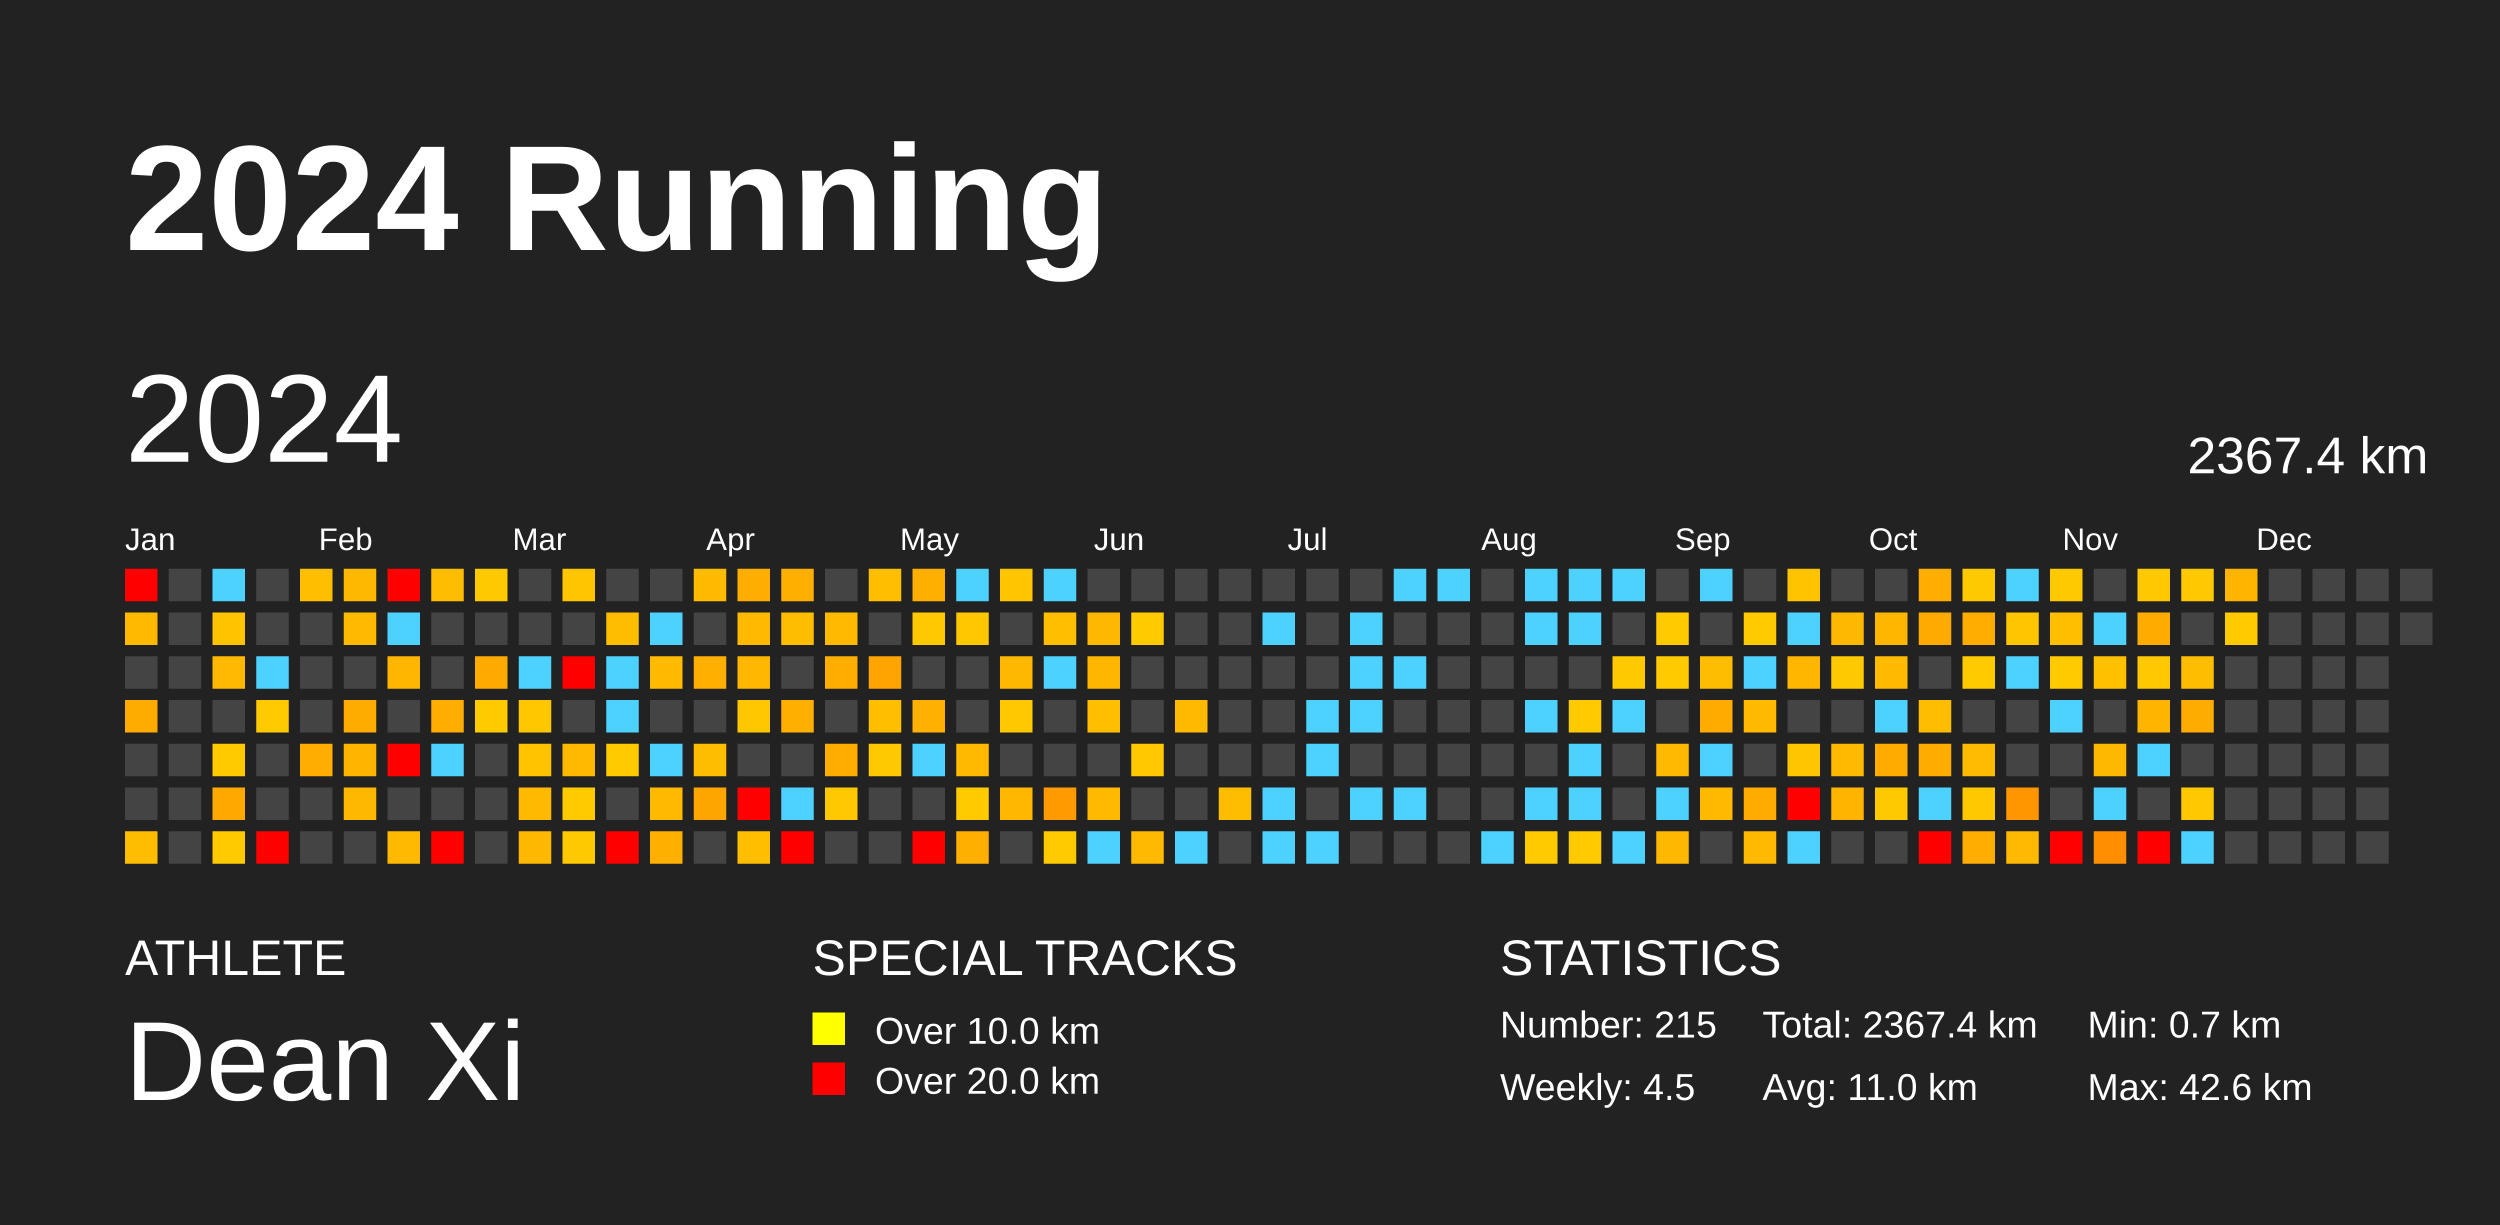
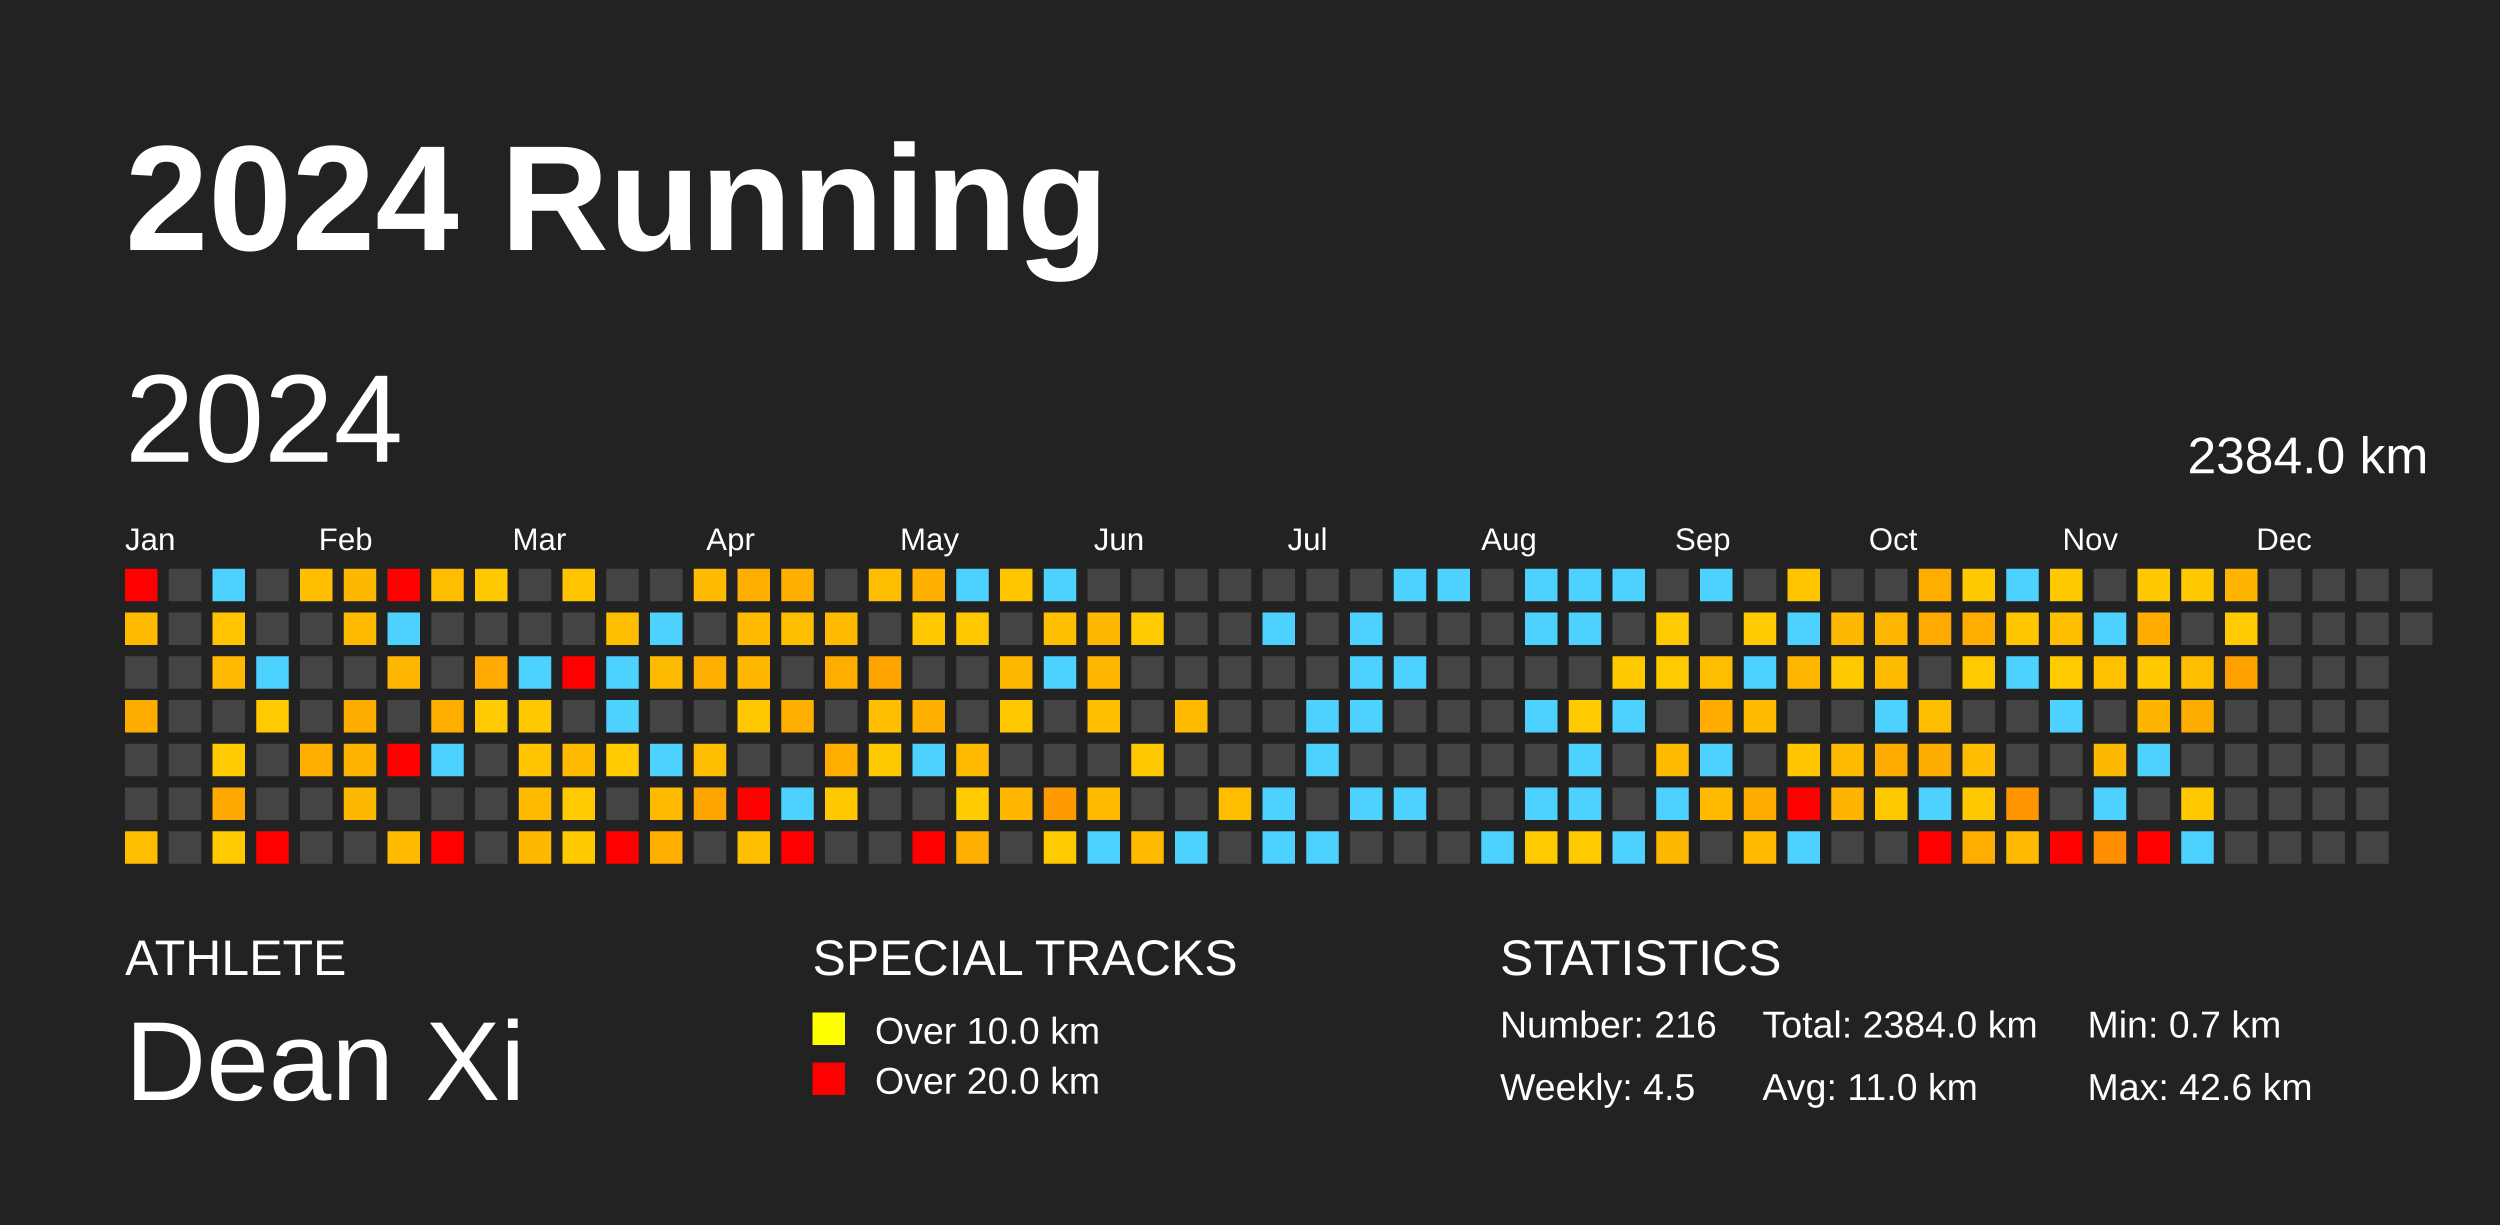
<svg xmlns="http://www.w3.org/2000/svg" baseProfile="full" height="98mm" version="1.1" viewBox="0,0,200,98" width="200mm">
  <defs />
  <rect fill="#222222" height="98" width="200" x="0" y="0" />
  <text fill="#FFFFFF" style="font-size:12px; font-family:Arial; font-weight:bold;" x="10" y="20">2024 Running</text>
  <text fill="#FFFFFF" style="font-size:4px; font-family:Arial" x="10" y="78">ATHLETE</text>
  <text fill="#FFFFFF" style="font-size:9px; font-family:Arial" x="10" y="88">Dean Xi</text>
  <text fill="#FFFFFF" style="font-size:4px; font-family:Arial" x="65" y="78">SPECIAL TRACKS</text>
  <rect fill="yellow" height="2.6" width="2.6" x="65" y="81" />
  <text fill="#FFFFFF" style="font-size:3px; font-family:Arial" x="70" y="83.5">Over 10.0 km</text>
  <rect fill="red" height="2.6" width="2.6" x="65" y="85" />
  <text fill="#FFFFFF" style="font-size:3px; font-family:Arial" x="70" y="87.5">Over 20.0 km</text>
  <text fill="#FFFFFF" style="font-size:4px; font-family:Arial" x="120" y="78">STATISTICS</text>
-   <text fill="#FFFFFF" style="font-size:3px; font-family:Arial" x="120" y="83">Number: 215</text>
+   <text fill="#FFFFFF" style="font-size:3px; font-family:Arial" x="120" y="83">Number: 216</text>
  <text fill="#FFFFFF" style="font-size:3px; font-family:Arial" x="120" y="88">Weekly: 4.5</text>
-   <text fill="#FFFFFF" style="font-size:3px; font-family:Arial" x="141" y="83">Total: 2367.4 km</text>
+   <text fill="#FFFFFF" style="font-size:3px; font-family:Arial" x="141" y="83">Total: 2384.0 km</text>
  <text fill="#FFFFFF" style="font-size:3px; font-family:Arial" x="141" y="88">Avg: 11.0 km</text>
  <text fill="#FFFFFF" style="font-size:3px; font-family:Arial" x="167" y="83">Min: 0.7 km</text>
  <text fill="#FFFFFF" style="font-size:3px; font-family:Arial" x="167" y="88">Max: 42.6 km</text>
  <text dominant-baseline="hanging" fill="#FFFFFF" style="font-size:10.0px; font-family:Arial;" x="10" y="30">2024</text>
-   <text dominant-baseline="hanging" fill="#FFFFFF" style="font-size:4.125px; font-family:Arial;" x="175" y="35">2367.4 km</text>
+   <text dominant-baseline="hanging" fill="#FFFFFF" style="font-size:4.125px; font-family:Arial;" x="175" y="35">2384.0 km</text>
  <text fill="#FFFFFF" style="font-size:2.5px; font-family:Arial" x="10.0" y="44">Jan</text>
  <text fill="#FFFFFF" style="font-size:2.5px; font-family:Arial" x="25.5" y="44">Feb</text>
  <text fill="#FFFFFF" style="font-size:2.5px; font-family:Arial" x="41.0" y="44">Mar</text>
  <text fill="#FFFFFF" style="font-size:2.5px; font-family:Arial" x="56.5" y="44">Apr</text>
  <text fill="#FFFFFF" style="font-size:2.5px; font-family:Arial" x="72.0" y="44">May</text>
  <text fill="#FFFFFF" style="font-size:2.5px; font-family:Arial" x="87.5" y="44">Jun</text>
  <text fill="#FFFFFF" style="font-size:2.5px; font-family:Arial" x="103.0" y="44">Jul</text>
  <text fill="#FFFFFF" style="font-size:2.5px; font-family:Arial" x="118.5" y="44">Aug</text>
  <text fill="#FFFFFF" style="font-size:2.5px; font-family:Arial" x="134.0" y="44">Sep</text>
  <text fill="#FFFFFF" style="font-size:2.5px; font-family:Arial" x="149.5" y="44">Oct</text>
  <text fill="#FFFFFF" style="font-size:2.5px; font-family:Arial" x="165.0" y="44">Nov</text>
  <text fill="#FFFFFF" style="font-size:2.5px; font-family:Arial" x="180.5" y="44">Dec</text>
  <rect fill="red" height="2.6" width="2.6" x="10.0" y="45.5" />
  <rect fill="#ffba00" height="2.6" width="2.6" x="10.0" y="49.0" />
  <rect fill="#444444" height="2.6" width="2.6" x="10.0" y="52.5" />
  <rect fill="#ffac00" height="2.6" width="2.6" x="10.0" y="56.0" />
  <rect fill="#444444" height="2.6" width="2.6" x="10.0" y="59.5" />
  <rect fill="#444444" height="2.6" width="2.6" x="10.0" y="63.0" />
  <rect fill="#ffbd00" height="2.6" width="2.6" x="10.0" y="66.5" />
  <rect fill="#444444" height="2.6" width="2.6" x="13.5" y="45.5" />
  <rect fill="#444444" height="2.6" width="2.6" x="13.5" y="49.0" />
  <rect fill="#444444" height="2.6" width="2.6" x="13.5" y="52.5" />
  <rect fill="#444444" height="2.6" width="2.6" x="13.5" y="56.0" />
  <rect fill="#444444" height="2.6" width="2.6" x="13.5" y="59.5" />
  <rect fill="#444444" height="2.6" width="2.6" x="13.5" y="63.0" />
  <rect fill="#444444" height="2.6" width="2.6" x="13.5" y="66.5" />
  <rect fill="#4dd2ff" height="2.6" width="2.6" x="17.0" y="45.5" />
  <rect fill="#ffc300" height="2.6" width="2.6" x="17.0" y="49.0" />
  <rect fill="#ffb900" height="2.6" width="2.6" x="17.0" y="52.5" />
  <rect fill="#444444" height="2.6" width="2.6" x="17.0" y="56.0" />
  <rect fill="#ffcb00" height="2.6" width="2.6" x="17.0" y="59.5" />
  <rect fill="#ffa900" height="2.6" width="2.6" x="17.0" y="63.0" />
  <rect fill="#ffca00" height="2.6" width="2.6" x="17.0" y="66.5" />
  <rect fill="#444444" height="2.6" width="2.6" x="20.5" y="45.5" />
  <rect fill="#444444" height="2.6" width="2.6" x="20.5" y="49.0" />
  <rect fill="#4dd2ff" height="2.6" width="2.6" x="20.5" y="52.5" />
  <rect fill="#ffca00" height="2.6" width="2.6" x="20.5" y="56.0" />
  <rect fill="#444444" height="2.6" width="2.6" x="20.5" y="59.5" />
  <rect fill="#444444" height="2.6" width="2.6" x="20.5" y="63.0" />
  <rect fill="red" height="2.6" width="2.6" x="20.5" y="66.5" />
  <rect fill="#ffbe00" height="2.6" width="2.6" x="24.0" y="45.5" />
  <rect fill="#444444" height="2.6" width="2.6" x="24.0" y="49.0" />
  <rect fill="#444444" height="2.6" width="2.6" x="24.0" y="52.5" />
  <rect fill="#444444" height="2.6" width="2.6" x="24.0" y="56.0" />
  <rect fill="#ffae00" height="2.6" width="2.6" x="24.0" y="59.5" />
  <rect fill="#444444" height="2.6" width="2.6" x="24.0" y="63.0" />
  <rect fill="#444444" height="2.6" width="2.6" x="24.0" y="66.5" />
  <rect fill="#ffb800" height="2.6" width="2.6" x="27.5" y="45.5" />
  <rect fill="#ffba00" height="2.6" width="2.6" x="27.5" y="49.0" />
  <rect fill="#444444" height="2.6" width="2.6" x="27.5" y="52.5" />
  <rect fill="#ffac00" height="2.6" width="2.6" x="27.5" y="56.0" />
  <rect fill="#ffb400" height="2.6" width="2.6" x="27.5" y="59.5" />
  <rect fill="#ffb800" height="2.6" width="2.6" x="27.5" y="63.0" />
  <rect fill="#444444" height="2.6" width="2.6" x="27.5" y="66.5" />
  <rect fill="red" height="2.6" width="2.6" x="31.0" y="45.5" />
  <rect fill="#4dd2ff" height="2.6" width="2.6" x="31.0" y="49.0" />
  <rect fill="#ffb600" height="2.6" width="2.6" x="31.0" y="52.5" />
  <rect fill="#444444" height="2.6" width="2.6" x="31.0" y="56.0" />
  <rect fill="red" height="2.6" width="2.6" x="31.0" y="59.5" />
  <rect fill="#444444" height="2.6" width="2.6" x="31.0" y="63.0" />
  <rect fill="#ffba00" height="2.6" width="2.6" x="31.0" y="66.5" />
  <rect fill="#ffbd00" height="2.6" width="2.6" x="34.5" y="45.5" />
  <rect fill="#444444" height="2.6" width="2.6" x="34.5" y="49.0" />
  <rect fill="#444444" height="2.6" width="2.6" x="34.5" y="52.5" />
  <rect fill="#ffae00" height="2.6" width="2.6" x="34.5" y="56.0" />
  <rect fill="#4dd2ff" height="2.6" width="2.6" x="34.5" y="59.5" />
  <rect fill="#444444" height="2.6" width="2.6" x="34.5" y="63.0" />
  <rect fill="red" height="2.6" width="2.6" x="34.5" y="66.5" />
  <rect fill="#ffc900" height="2.6" width="2.6" x="38.0" y="45.5" />
  <rect fill="#444444" height="2.6" width="2.6" x="38.0" y="49.0" />
  <rect fill="#ffaa00" height="2.6" width="2.6" x="38.0" y="52.5" />
  <rect fill="#ffcb00" height="2.6" width="2.6" x="38.0" y="56.0" />
  <rect fill="#444444" height="2.6" width="2.6" x="38.0" y="59.5" />
  <rect fill="#444444" height="2.6" width="2.6" x="38.0" y="63.0" />
  <rect fill="#444444" height="2.6" width="2.6" x="38.0" y="66.5" />
  <rect fill="#444444" height="2.6" width="2.6" x="41.5" y="45.5" />
  <rect fill="#444444" height="2.6" width="2.6" x="41.5" y="49.0" />
  <rect fill="#4dd2ff" height="2.6" width="2.6" x="41.5" y="52.5" />
  <rect fill="#ffc700" height="2.6" width="2.6" x="41.5" y="56.0" />
  <rect fill="#ffc300" height="2.6" width="2.6" x="41.5" y="59.5" />
  <rect fill="#ffba00" height="2.6" width="2.6" x="41.5" y="63.0" />
  <rect fill="#ffb800" height="2.6" width="2.6" x="41.5" y="66.5" />
  <rect fill="#ffc500" height="2.6" width="2.6" x="45.0" y="45.5" />
  <rect fill="#444444" height="2.6" width="2.6" x="45.0" y="49.0" />
  <rect fill="red" height="2.6" width="2.6" x="45.0" y="52.5" />
  <rect fill="#444444" height="2.6" width="2.6" x="45.0" y="56.0" />
  <rect fill="#ffba00" height="2.6" width="2.6" x="45.0" y="59.5" />
  <rect fill="#ffcb00" height="2.6" width="2.6" x="45.0" y="63.0" />
  <rect fill="#ffc900" height="2.6" width="2.6" x="45.0" y="66.5" />
  <rect fill="#444444" height="2.6" width="2.6" x="48.5" y="45.5" />
  <rect fill="#ffbd00" height="2.6" width="2.6" x="48.5" y="49.0" />
  <rect fill="#4dd2ff" height="2.6" width="2.6" x="48.5" y="52.5" />
  <rect fill="#4dd2ff" height="2.6" width="2.6" x="48.5" y="56.0" />
  <rect fill="#ffcb00" height="2.6" width="2.6" x="48.5" y="59.5" />
  <rect fill="#444444" height="2.6" width="2.6" x="48.5" y="63.0" />
  <rect fill="red" height="2.6" width="2.6" x="48.5" y="66.5" />
  <rect fill="#444444" height="2.6" width="2.6" x="52.0" y="45.5" />
  <rect fill="#4dd2ff" height="2.6" width="2.6" x="52.0" y="49.0" />
  <rect fill="#ffbb00" height="2.6" width="2.6" x="52.0" y="52.5" />
  <rect fill="#444444" height="2.6" width="2.6" x="52.0" y="56.0" />
  <rect fill="#4dd2ff" height="2.6" width="2.6" x="52.0" y="59.5" />
  <rect fill="#ffba00" height="2.6" width="2.6" x="52.0" y="63.0" />
  <rect fill="#ffaf00" height="2.6" width="2.6" x="52.0" y="66.5" />
  <rect fill="#ffbb00" height="2.6" width="2.6" x="55.5" y="45.5" />
  <rect fill="#444444" height="2.6" width="2.6" x="55.5" y="49.0" />
  <rect fill="#ffaf00" height="2.6" width="2.6" x="55.5" y="52.5" />
  <rect fill="#444444" height="2.6" width="2.6" x="55.5" y="56.0" />
  <rect fill="#ffbd00" height="2.6" width="2.6" x="55.5" y="59.5" />
  <rect fill="#ffa500" height="2.6" width="2.6" x="55.5" y="63.0" />
  <rect fill="#444444" height="2.6" width="2.6" x="55.5" y="66.5" />
  <rect fill="#ffae00" height="2.6" width="2.6" x="59.0" y="45.5" />
  <rect fill="#ffba00" height="2.6" width="2.6" x="59.0" y="49.0" />
  <rect fill="#ffb700" height="2.6" width="2.6" x="59.0" y="52.5" />
  <rect fill="#ffc700" height="2.6" width="2.6" x="59.0" y="56.0" />
  <rect fill="#444444" height="2.6" width="2.6" x="59.0" y="59.5" />
  <rect fill="red" height="2.6" width="2.6" x="59.0" y="63.0" />
  <rect fill="#ffbf00" height="2.6" width="2.6" x="59.0" y="66.5" />
  <rect fill="#ffaf00" height="2.6" width="2.6" x="62.5" y="45.5" />
  <rect fill="#ffbd00" height="2.6" width="2.6" x="62.5" y="49.0" />
  <rect fill="#444444" height="2.6" width="2.6" x="62.5" y="52.5" />
  <rect fill="#ffaf00" height="2.6" width="2.6" x="62.5" y="56.0" />
  <rect fill="#444444" height="2.6" width="2.6" x="62.5" y="59.5" />
  <rect fill="#4dd2ff" height="2.6" width="2.6" x="62.5" y="63.0" />
  <rect fill="red" height="2.6" width="2.6" x="62.5" y="66.5" />
  <rect fill="#444444" height="2.6" width="2.6" x="66.0" y="45.5" />
  <rect fill="#ffba00" height="2.6" width="2.6" x="66.0" y="49.0" />
  <rect fill="#ffae00" height="2.6" width="2.6" x="66.0" y="52.5" />
  <rect fill="#444444" height="2.6" width="2.6" x="66.0" y="56.0" />
  <rect fill="#ffae00" height="2.6" width="2.6" x="66.0" y="59.5" />
  <rect fill="#ffc800" height="2.6" width="2.6" x="66.0" y="63.0" />
  <rect fill="#444444" height="2.6" width="2.6" x="66.0" y="66.5" />
  <rect fill="#ffbe00" height="2.6" width="2.6" x="69.5" y="45.5" />
  <rect fill="#444444" height="2.6" width="2.6" x="69.5" y="49.0" />
  <rect fill="#ffa400" height="2.6" width="2.6" x="69.5" y="52.5" />
  <rect fill="#ffbe00" height="2.6" width="2.6" x="69.5" y="56.0" />
  <rect fill="#ffc900" height="2.6" width="2.6" x="69.5" y="59.5" />
  <rect fill="#444444" height="2.6" width="2.6" x="69.5" y="63.0" />
  <rect fill="#444444" height="2.6" width="2.6" x="69.5" y="66.5" />
  <rect fill="#ffaf00" height="2.6" width="2.6" x="73.0" y="45.5" />
  <rect fill="#ffc800" height="2.6" width="2.6" x="73.0" y="49.0" />
  <rect fill="#444444" height="2.6" width="2.6" x="73.0" y="52.5" />
  <rect fill="#ffb000" height="2.6" width="2.6" x="73.0" y="56.0" />
  <rect fill="#4dd2ff" height="2.6" width="2.6" x="73.0" y="59.5" />
  <rect fill="#444444" height="2.6" width="2.6" x="73.0" y="63.0" />
  <rect fill="red" height="2.6" width="2.6" x="73.0" y="66.5" />
  <rect fill="#4dd2ff" height="2.6" width="2.6" x="76.5" y="45.5" />
  <rect fill="#ffc700" height="2.6" width="2.6" x="76.5" y="49.0" />
  <rect fill="#444444" height="2.6" width="2.6" x="76.5" y="52.5" />
  <rect fill="#444444" height="2.6" width="2.6" x="76.5" y="56.0" />
  <rect fill="#ffba00" height="2.6" width="2.6" x="76.5" y="59.5" />
  <rect fill="#ffcb00" height="2.6" width="2.6" x="76.5" y="63.0" />
  <rect fill="#ffaf00" height="2.6" width="2.6" x="76.5" y="66.5" />
  <rect fill="#ffc600" height="2.6" width="2.6" x="80.0" y="45.5" />
  <rect fill="#444444" height="2.6" width="2.6" x="80.0" y="49.0" />
  <rect fill="#ffb800" height="2.6" width="2.6" x="80.0" y="52.5" />
  <rect fill="#ffc800" height="2.6" width="2.6" x="80.0" y="56.0" />
  <rect fill="#444444" height="2.6" width="2.6" x="80.0" y="59.5" />
  <rect fill="#ffb700" height="2.6" width="2.6" x="80.0" y="63.0" />
  <rect fill="#444444" height="2.6" width="2.6" x="80.0" y="66.5" />
  <rect fill="#4dd2ff" height="2.6" width="2.6" x="83.5" y="45.5" />
  <rect fill="#ffbf00" height="2.6" width="2.6" x="83.5" y="49.0" />
  <rect fill="#4dd2ff" height="2.6" width="2.6" x="83.5" y="52.5" />
  <rect fill="#444444" height="2.6" width="2.6" x="83.5" y="56.0" />
  <rect fill="#444444" height="2.6" width="2.6" x="83.5" y="59.5" />
  <rect fill="#ff9b00" height="2.6" width="2.6" x="83.5" y="63.0" />
  <rect fill="#ffcb00" height="2.6" width="2.6" x="83.5" y="66.5" />
  <rect fill="#444444" height="2.6" width="2.6" x="87.0" y="45.5" />
  <rect fill="#ffb800" height="2.6" width="2.6" x="87.0" y="49.0" />
  <rect fill="#ffb600" height="2.6" width="2.6" x="87.0" y="52.5" />
  <rect fill="#ffbf00" height="2.6" width="2.6" x="87.0" y="56.0" />
  <rect fill="#444444" height="2.6" width="2.6" x="87.0" y="59.5" />
  <rect fill="#ffba00" height="2.6" width="2.6" x="87.0" y="63.0" />
  <rect fill="#4dd2ff" height="2.6" width="2.6" x="87.0" y="66.5" />
  <rect fill="#444444" height="2.6" width="2.6" x="90.5" y="45.5" />
  <rect fill="#ffcb00" height="2.6" width="2.6" x="90.5" y="49.0" />
  <rect fill="#444444" height="2.6" width="2.6" x="90.5" y="52.5" />
  <rect fill="#444444" height="2.6" width="2.6" x="90.5" y="56.0" />
  <rect fill="#ffc800" height="2.6" width="2.6" x="90.5" y="59.5" />
  <rect fill="#444444" height="2.6" width="2.6" x="90.5" y="63.0" />
  <rect fill="#ffba00" height="2.6" width="2.6" x="90.5" y="66.5" />
  <rect fill="#444444" height="2.6" width="2.6" x="94.0" y="45.5" />
  <rect fill="#444444" height="2.6" width="2.6" x="94.0" y="49.0" />
  <rect fill="#444444" height="2.6" width="2.6" x="94.0" y="52.5" />
  <rect fill="#ffba00" height="2.6" width="2.6" x="94.0" y="56.0" />
  <rect fill="#444444" height="2.6" width="2.6" x="94.0" y="59.5" />
  <rect fill="#444444" height="2.6" width="2.6" x="94.0" y="63.0" />
  <rect fill="#4dd2ff" height="2.6" width="2.6" x="94.0" y="66.5" />
  <rect fill="#444444" height="2.6" width="2.6" x="97.5" y="45.5" />
  <rect fill="#444444" height="2.6" width="2.6" x="97.5" y="49.0" />
  <rect fill="#444444" height="2.6" width="2.6" x="97.5" y="52.5" />
  <rect fill="#444444" height="2.6" width="2.6" x="97.5" y="56.0" />
  <rect fill="#444444" height="2.6" width="2.6" x="97.5" y="59.5" />
  <rect fill="#ffbd00" height="2.6" width="2.6" x="97.5" y="63.0" />
  <rect fill="#444444" height="2.6" width="2.6" x="97.5" y="66.5" />
  <rect fill="#444444" height="2.6" width="2.6" x="101.0" y="45.5" />
  <rect fill="#4dd2ff" height="2.6" width="2.6" x="101.0" y="49.0" />
  <rect fill="#444444" height="2.6" width="2.6" x="101.0" y="52.5" />
  <rect fill="#444444" height="2.6" width="2.6" x="101.0" y="56.0" />
  <rect fill="#444444" height="2.6" width="2.6" x="101.0" y="59.5" />
  <rect fill="#4dd2ff" height="2.6" width="2.6" x="101.0" y="63.0" />
  <rect fill="#4dd2ff" height="2.6" width="2.6" x="101.0" y="66.5" />
  <rect fill="#444444" height="2.6" width="2.6" x="104.5" y="45.5" />
  <rect fill="#444444" height="2.6" width="2.6" x="104.5" y="49.0" />
  <rect fill="#444444" height="2.6" width="2.6" x="104.5" y="52.5" />
  <rect fill="#4dd2ff" height="2.6" width="2.6" x="104.5" y="56.0" />
  <rect fill="#4dd2ff" height="2.6" width="2.6" x="104.5" y="59.5" />
  <rect fill="#444444" height="2.6" width="2.6" x="104.5" y="63.0" />
  <rect fill="#4dd2ff" height="2.6" width="2.6" x="104.5" y="66.5" />
  <rect fill="#444444" height="2.6" width="2.6" x="108.0" y="45.5" />
  <rect fill="#4dd2ff" height="2.6" width="2.6" x="108.0" y="49.0" />
  <rect fill="#4dd2ff" height="2.6" width="2.6" x="108.0" y="52.5" />
  <rect fill="#4dd2ff" height="2.6" width="2.6" x="108.0" y="56.0" />
  <rect fill="#444444" height="2.6" width="2.6" x="108.0" y="59.5" />
  <rect fill="#4dd2ff" height="2.6" width="2.6" x="108.0" y="63.0" />
  <rect fill="#444444" height="2.6" width="2.6" x="108.0" y="66.5" />
  <rect fill="#4dd2ff" height="2.6" width="2.6" x="111.5" y="45.5" />
  <rect fill="#444444" height="2.6" width="2.6" x="111.5" y="49.0" />
  <rect fill="#4dd2ff" height="2.6" width="2.6" x="111.5" y="52.5" />
  <rect fill="#444444" height="2.6" width="2.6" x="111.5" y="56.0" />
  <rect fill="#444444" height="2.6" width="2.6" x="111.5" y="59.5" />
  <rect fill="#4dd2ff" height="2.6" width="2.6" x="111.5" y="63.0" />
  <rect fill="#444444" height="2.6" width="2.6" x="111.5" y="66.5" />
  <rect fill="#4dd2ff" height="2.6" width="2.6" x="115.0" y="45.5" />
  <rect fill="#444444" height="2.6" width="2.6" x="115.0" y="49.0" />
  <rect fill="#444444" height="2.6" width="2.6" x="115.0" y="52.5" />
  <rect fill="#444444" height="2.6" width="2.6" x="115.0" y="56.0" />
  <rect fill="#444444" height="2.6" width="2.6" x="115.0" y="59.5" />
  <rect fill="#444444" height="2.6" width="2.6" x="115.0" y="63.0" />
  <rect fill="#444444" height="2.6" width="2.6" x="115.0" y="66.5" />
  <rect fill="#444444" height="2.6" width="2.6" x="118.5" y="45.5" />
  <rect fill="#444444" height="2.6" width="2.6" x="118.5" y="49.0" />
  <rect fill="#444444" height="2.6" width="2.6" x="118.5" y="52.5" />
  <rect fill="#444444" height="2.6" width="2.6" x="118.5" y="56.0" />
  <rect fill="#444444" height="2.6" width="2.6" x="118.5" y="59.5" />
  <rect fill="#444444" height="2.6" width="2.6" x="118.5" y="63.0" />
  <rect fill="#4dd2ff" height="2.6" width="2.6" x="118.5" y="66.5" />
  <rect fill="#4dd2ff" height="2.6" width="2.6" x="122.0" y="45.5" />
  <rect fill="#4dd2ff" height="2.6" width="2.6" x="122.0" y="49.0" />
  <rect fill="#444444" height="2.6" width="2.6" x="122.0" y="52.5" />
  <rect fill="#4dd2ff" height="2.6" width="2.6" x="122.0" y="56.0" />
  <rect fill="#444444" height="2.6" width="2.6" x="122.0" y="59.5" />
  <rect fill="#4dd2ff" height="2.6" width="2.6" x="122.0" y="63.0" />
  <rect fill="#ffcb00" height="2.6" width="2.6" x="122.0" y="66.5" />
  <rect fill="#4dd2ff" height="2.6" width="2.6" x="125.5" y="45.5" />
  <rect fill="#4dd2ff" height="2.6" width="2.6" x="125.5" y="49.0" />
  <rect fill="#444444" height="2.6" width="2.6" x="125.5" y="52.5" />
  <rect fill="#ffca00" height="2.6" width="2.6" x="125.5" y="56.0" />
  <rect fill="#4dd2ff" height="2.6" width="2.6" x="125.5" y="59.5" />
  <rect fill="#4dd2ff" height="2.6" width="2.6" x="125.5" y="63.0" />
  <rect fill="#ffcb00" height="2.6" width="2.6" x="125.5" y="66.5" />
  <rect fill="#4dd2ff" height="2.6" width="2.6" x="129.0" y="45.5" />
  <rect fill="#444444" height="2.6" width="2.6" x="129.0" y="49.0" />
  <rect fill="#ffc900" height="2.6" width="2.6" x="129.0" y="52.5" />
  <rect fill="#4dd2ff" height="2.6" width="2.6" x="129.0" y="56.0" />
  <rect fill="#444444" height="2.6" width="2.6" x="129.0" y="59.5" />
  <rect fill="#444444" height="2.6" width="2.6" x="129.0" y="63.0" />
  <rect fill="#4dd2ff" height="2.6" width="2.6" x="129.0" y="66.5" />
  <rect fill="#444444" height="2.6" width="2.6" x="132.5" y="45.5" />
  <rect fill="#ffcb00" height="2.6" width="2.6" x="132.5" y="49.0" />
  <rect fill="#ffcb00" height="2.6" width="2.6" x="132.5" y="52.5" />
  <rect fill="#444444" height="2.6" width="2.6" x="132.5" y="56.0" />
  <rect fill="#ffba00" height="2.6" width="2.6" x="132.5" y="59.5" />
  <rect fill="#4dd2ff" height="2.6" width="2.6" x="132.5" y="63.0" />
  <rect fill="#ffb800" height="2.6" width="2.6" x="132.5" y="66.5" />
  <rect fill="#4dd2ff" height="2.6" width="2.6" x="136.0" y="45.5" />
  <rect fill="#444444" height="2.6" width="2.6" x="136.0" y="49.0" />
  <rect fill="#ffbd00" height="2.6" width="2.6" x="136.0" y="52.5" />
  <rect fill="#ffab00" height="2.6" width="2.6" x="136.0" y="56.0" />
  <rect fill="#4dd2ff" height="2.6" width="2.6" x="136.0" y="59.5" />
  <rect fill="#ffba00" height="2.6" width="2.6" x="136.0" y="63.0" />
  <rect fill="#444444" height="2.6" width="2.6" x="136.0" y="66.5" />
  <rect fill="#444444" height="2.6" width="2.6" x="139.5" y="45.5" />
  <rect fill="#ffca00" height="2.6" width="2.6" x="139.5" y="49.0" />
  <rect fill="#4dd2ff" height="2.6" width="2.6" x="139.5" y="52.5" />
  <rect fill="#ffbb00" height="2.6" width="2.6" x="139.5" y="56.0" />
  <rect fill="#444444" height="2.6" width="2.6" x="139.5" y="59.5" />
  <rect fill="#ffab00" height="2.6" width="2.6" x="139.5" y="63.0" />
  <rect fill="#ffba00" height="2.6" width="2.6" x="139.5" y="66.5" />
  <rect fill="#ffc300" height="2.6" width="2.6" x="143.0" y="45.5" />
  <rect fill="#4dd2ff" height="2.6" width="2.6" x="143.0" y="49.0" />
  <rect fill="#ffb600" height="2.6" width="2.6" x="143.0" y="52.5" />
  <rect fill="#444444" height="2.6" width="2.6" x="143.0" y="56.0" />
  <rect fill="#ffc500" height="2.6" width="2.6" x="143.0" y="59.5" />
  <rect fill="red" height="2.6" width="2.6" x="143.0" y="63.0" />
  <rect fill="#4dd2ff" height="2.6" width="2.6" x="143.0" y="66.5" />
  <rect fill="#444444" height="2.6" width="2.6" x="146.5" y="45.5" />
  <rect fill="#ffb800" height="2.6" width="2.6" x="146.5" y="49.0" />
  <rect fill="#ffc900" height="2.6" width="2.6" x="146.5" y="52.5" />
  <rect fill="#444444" height="2.6" width="2.6" x="146.5" y="56.0" />
  <rect fill="#ffba00" height="2.6" width="2.6" x="146.5" y="59.5" />
  <rect fill="#ffb500" height="2.6" width="2.6" x="146.5" y="63.0" />
  <rect fill="#444444" height="2.6" width="2.6" x="146.5" y="66.5" />
  <rect fill="#444444" height="2.6" width="2.6" x="150.0" y="45.5" />
  <rect fill="#ffb600" height="2.6" width="2.6" x="150.0" y="49.0" />
  <rect fill="#ffbb00" height="2.6" width="2.6" x="150.0" y="52.5" />
  <rect fill="#4dd2ff" height="2.6" width="2.6" x="150.0" y="56.0" />
  <rect fill="#ffab00" height="2.6" width="2.6" x="150.0" y="59.5" />
  <rect fill="#ffc900" height="2.6" width="2.6" x="150.0" y="63.0" />
  <rect fill="#444444" height="2.6" width="2.6" x="150.0" y="66.5" />
  <rect fill="#ffae00" height="2.6" width="2.6" x="153.5" y="45.5" />
  <rect fill="#ffaa00" height="2.6" width="2.6" x="153.5" y="49.0" />
  <rect fill="#444444" height="2.6" width="2.6" x="153.5" y="52.5" />
  <rect fill="#ffbd00" height="2.6" width="2.6" x="153.5" y="56.0" />
  <rect fill="#ffac00" height="2.6" width="2.6" x="153.5" y="59.5" />
  <rect fill="#4dd2ff" height="2.6" width="2.6" x="153.5" y="63.0" />
  <rect fill="red" height="2.6" width="2.6" x="153.5" y="66.5" />
  <rect fill="#ffc900" height="2.6" width="2.6" x="157.0" y="45.5" />
  <rect fill="#ffad00" height="2.6" width="2.6" x="157.0" y="49.0" />
  <rect fill="#ffcb00" height="2.6" width="2.6" x="157.0" y="52.5" />
  <rect fill="#444444" height="2.6" width="2.6" x="157.0" y="56.0" />
  <rect fill="#ffbc00" height="2.6" width="2.6" x="157.0" y="59.5" />
  <rect fill="#ffc800" height="2.6" width="2.6" x="157.0" y="63.0" />
  <rect fill="#ffad00" height="2.6" width="2.6" x="157.0" y="66.5" />
  <rect fill="#4dd2ff" height="2.6" width="2.6" x="160.5" y="45.5" />
  <rect fill="#ffc600" height="2.6" width="2.6" x="160.5" y="49.0" />
  <rect fill="#4dd2ff" height="2.6" width="2.6" x="160.5" y="52.5" />
  <rect fill="#444444" height="2.6" width="2.6" x="160.5" y="56.0" />
  <rect fill="#444444" height="2.6" width="2.6" x="160.5" y="59.5" />
  <rect fill="#ff9600" height="2.6" width="2.6" x="160.5" y="63.0" />
  <rect fill="#ffb900" height="2.6" width="2.6" x="160.5" y="66.5" />
  <rect fill="#ffc900" height="2.6" width="2.6" x="164.0" y="45.5" />
  <rect fill="#ffbf00" height="2.6" width="2.6" x="164.0" y="49.0" />
  <rect fill="#ffca00" height="2.6" width="2.6" x="164.0" y="52.5" />
  <rect fill="#4dd2ff" height="2.6" width="2.6" x="164.0" y="56.0" />
  <rect fill="#444444" height="2.6" width="2.6" x="164.0" y="59.5" />
  <rect fill="#444444" height="2.6" width="2.6" x="164.0" y="63.0" />
  <rect fill="red" height="2.6" width="2.6" x="164.0" y="66.5" />
  <rect fill="#444444" height="2.6" width="2.6" x="167.5" y="45.5" />
  <rect fill="#4dd2ff" height="2.6" width="2.6" x="167.5" y="49.0" />
  <rect fill="#ffc000" height="2.6" width="2.6" x="167.5" y="52.5" />
  <rect fill="#444444" height="2.6" width="2.6" x="167.5" y="56.0" />
  <rect fill="#ffb800" height="2.6" width="2.6" x="167.5" y="59.5" />
  <rect fill="#4dd2ff" height="2.6" width="2.6" x="167.5" y="63.0" />
  <rect fill="#ff8f00" height="2.6" width="2.6" x="167.5" y="66.5" />
  <rect fill="#ffc800" height="2.6" width="2.6" x="171.0" y="45.5" />
  <rect fill="#ffab00" height="2.6" width="2.6" x="171.0" y="49.0" />
  <rect fill="#ffc800" height="2.6" width="2.6" x="171.0" y="52.5" />
  <rect fill="#ffb500" height="2.6" width="2.6" x="171.0" y="56.0" />
  <rect fill="#4dd2ff" height="2.6" width="2.6" x="171.0" y="59.5" />
  <rect fill="#444444" height="2.6" width="2.6" x="171.0" y="63.0" />
  <rect fill="red" height="2.6" width="2.6" x="171.0" y="66.5" />
  <rect fill="#ffc800" height="2.6" width="2.6" x="174.5" y="45.5" />
  <rect fill="#444444" height="2.6" width="2.6" x="174.5" y="49.0" />
  <rect fill="#ffbd00" height="2.6" width="2.6" x="174.5" y="52.5" />
  <rect fill="#ffac00" height="2.6" width="2.6" x="174.5" y="56.0" />
  <rect fill="#444444" height="2.6" width="2.6" x="174.5" y="59.5" />
  <rect fill="#ffc800" height="2.6" width="2.6" x="174.5" y="63.0" />
  <rect fill="#4dd2ff" height="2.6" width="2.6" x="174.5" y="66.5" />
  <rect fill="#ffb500" height="2.6" width="2.6" x="178.0" y="45.5" />
  <rect fill="#ffcb00" height="2.6" width="2.6" x="178.0" y="49.0" />
-   <rect fill="#444444" height="2.6" width="2.6" x="178.0" y="52.5" />
+   <rect fill="#ffa200" height="2.6" width="2.6" x="178.0" y="52.5" />
  <rect fill="#444444" height="2.6" width="2.6" x="178.0" y="56.0" />
  <rect fill="#444444" height="2.6" width="2.6" x="178.0" y="59.5" />
  <rect fill="#444444" height="2.6" width="2.6" x="178.0" y="63.0" />
  <rect fill="#444444" height="2.6" width="2.6" x="178.0" y="66.5" />
  <rect fill="#444444" height="2.6" width="2.6" x="181.5" y="45.5" />
  <rect fill="#444444" height="2.6" width="2.6" x="181.5" y="49.0" />
  <rect fill="#444444" height="2.6" width="2.6" x="181.5" y="52.5" />
  <rect fill="#444444" height="2.6" width="2.6" x="181.5" y="56.0" />
  <rect fill="#444444" height="2.6" width="2.6" x="181.5" y="59.5" />
  <rect fill="#444444" height="2.6" width="2.6" x="181.5" y="63.0" />
  <rect fill="#444444" height="2.6" width="2.6" x="181.5" y="66.5" />
  <rect fill="#444444" height="2.6" width="2.6" x="185.0" y="45.5" />
  <rect fill="#444444" height="2.6" width="2.6" x="185.0" y="49.0" />
  <rect fill="#444444" height="2.6" width="2.6" x="185.0" y="52.5" />
  <rect fill="#444444" height="2.6" width="2.6" x="185.0" y="56.0" />
  <rect fill="#444444" height="2.6" width="2.6" x="185.0" y="59.5" />
  <rect fill="#444444" height="2.6" width="2.6" x="185.0" y="63.0" />
  <rect fill="#444444" height="2.6" width="2.6" x="185.0" y="66.5" />
  <rect fill="#444444" height="2.6" width="2.6" x="188.5" y="45.5" />
  <rect fill="#444444" height="2.6" width="2.6" x="188.5" y="49.0" />
  <rect fill="#444444" height="2.6" width="2.6" x="188.5" y="52.5" />
  <rect fill="#444444" height="2.6" width="2.6" x="188.5" y="56.0" />
  <rect fill="#444444" height="2.6" width="2.6" x="188.5" y="59.5" />
  <rect fill="#444444" height="2.6" width="2.6" x="188.5" y="63.0" />
  <rect fill="#444444" height="2.6" width="2.6" x="188.5" y="66.5" />
  <rect fill="#444444" height="2.6" width="2.6" x="192.0" y="45.5" />
  <rect fill="#444444" height="2.6" width="2.6" x="192.0" y="49.0" />
</svg>
